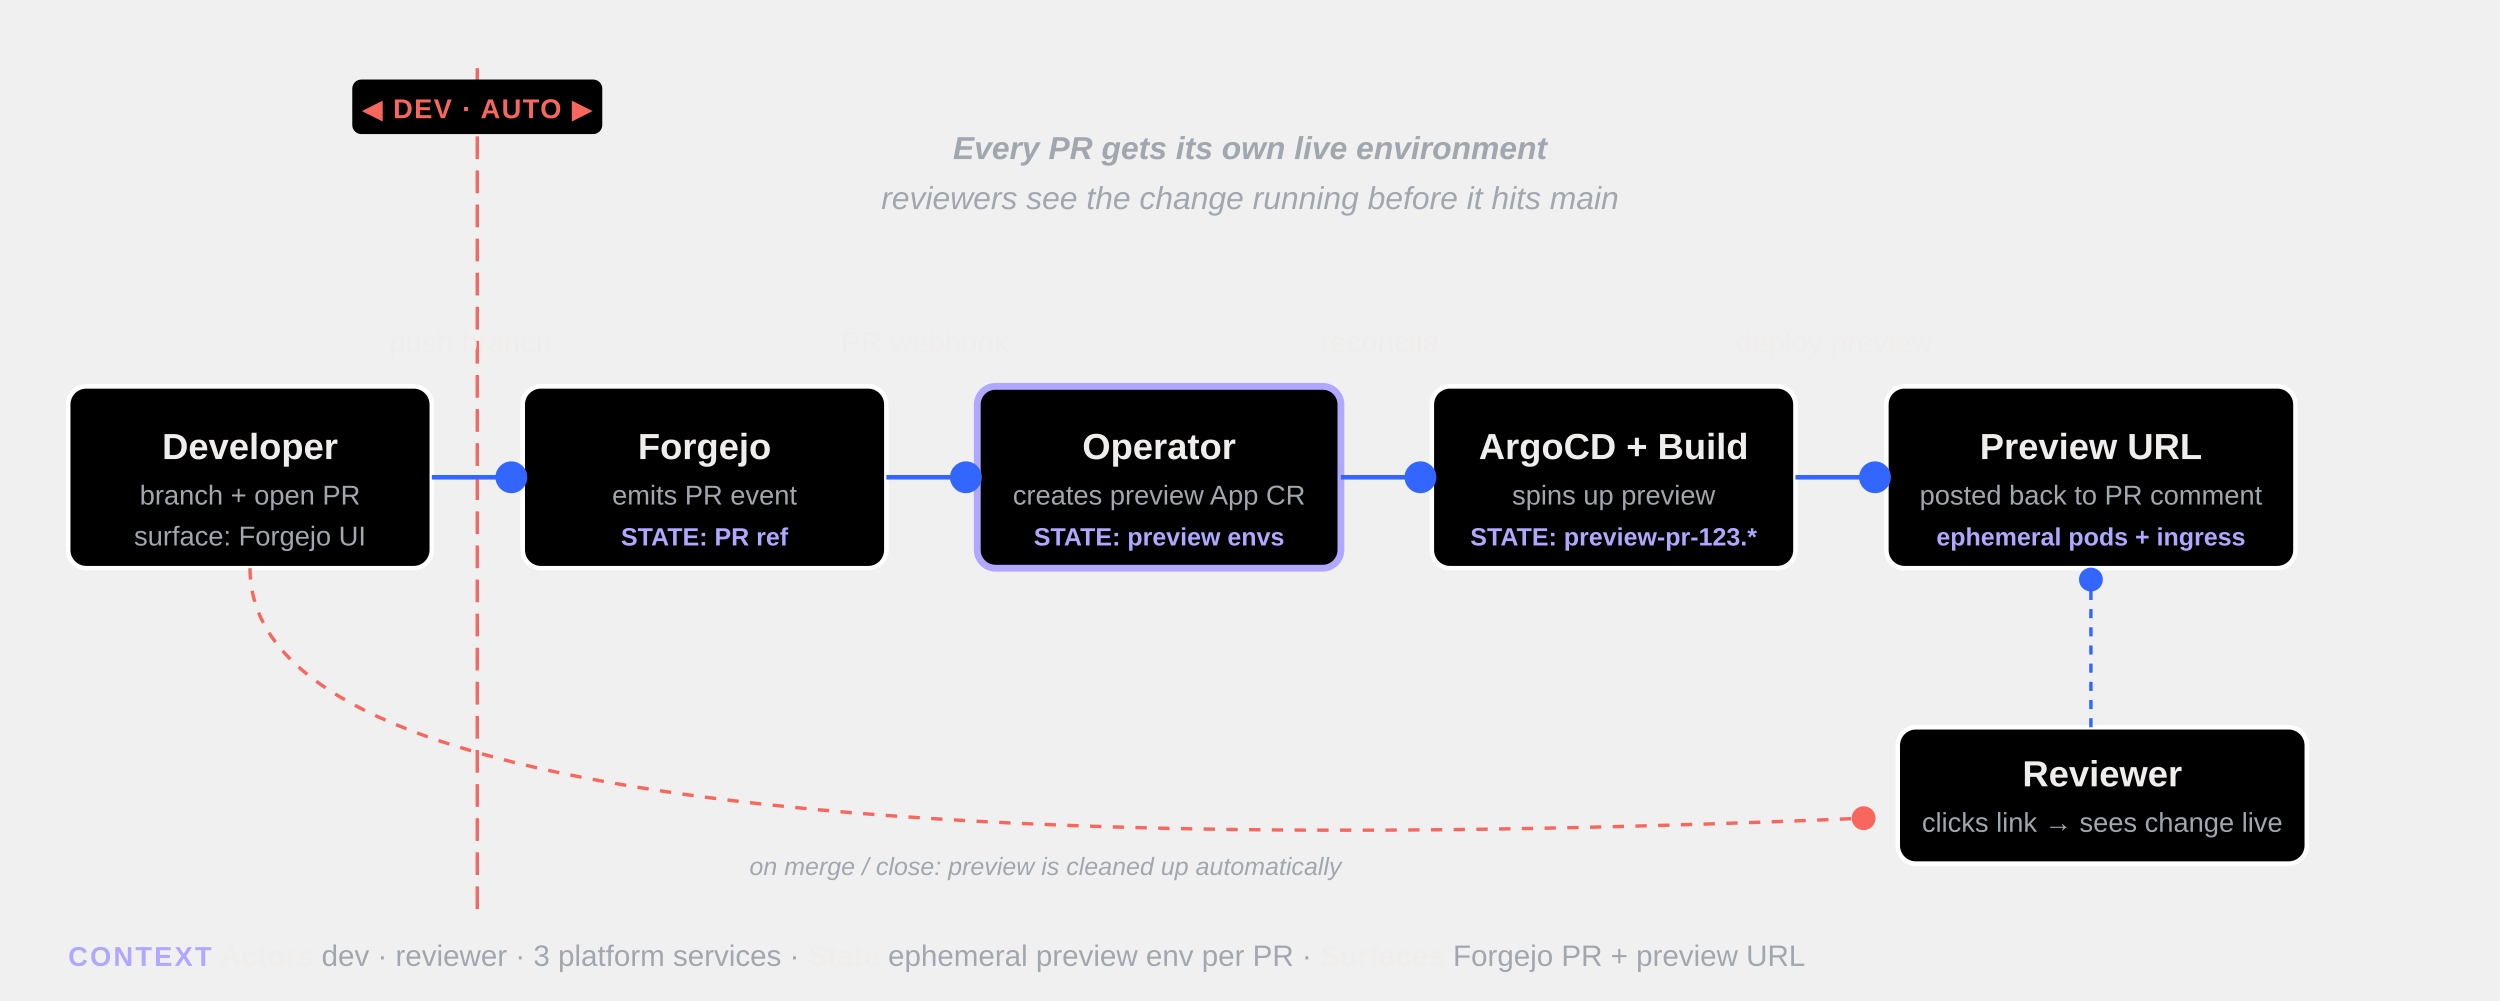
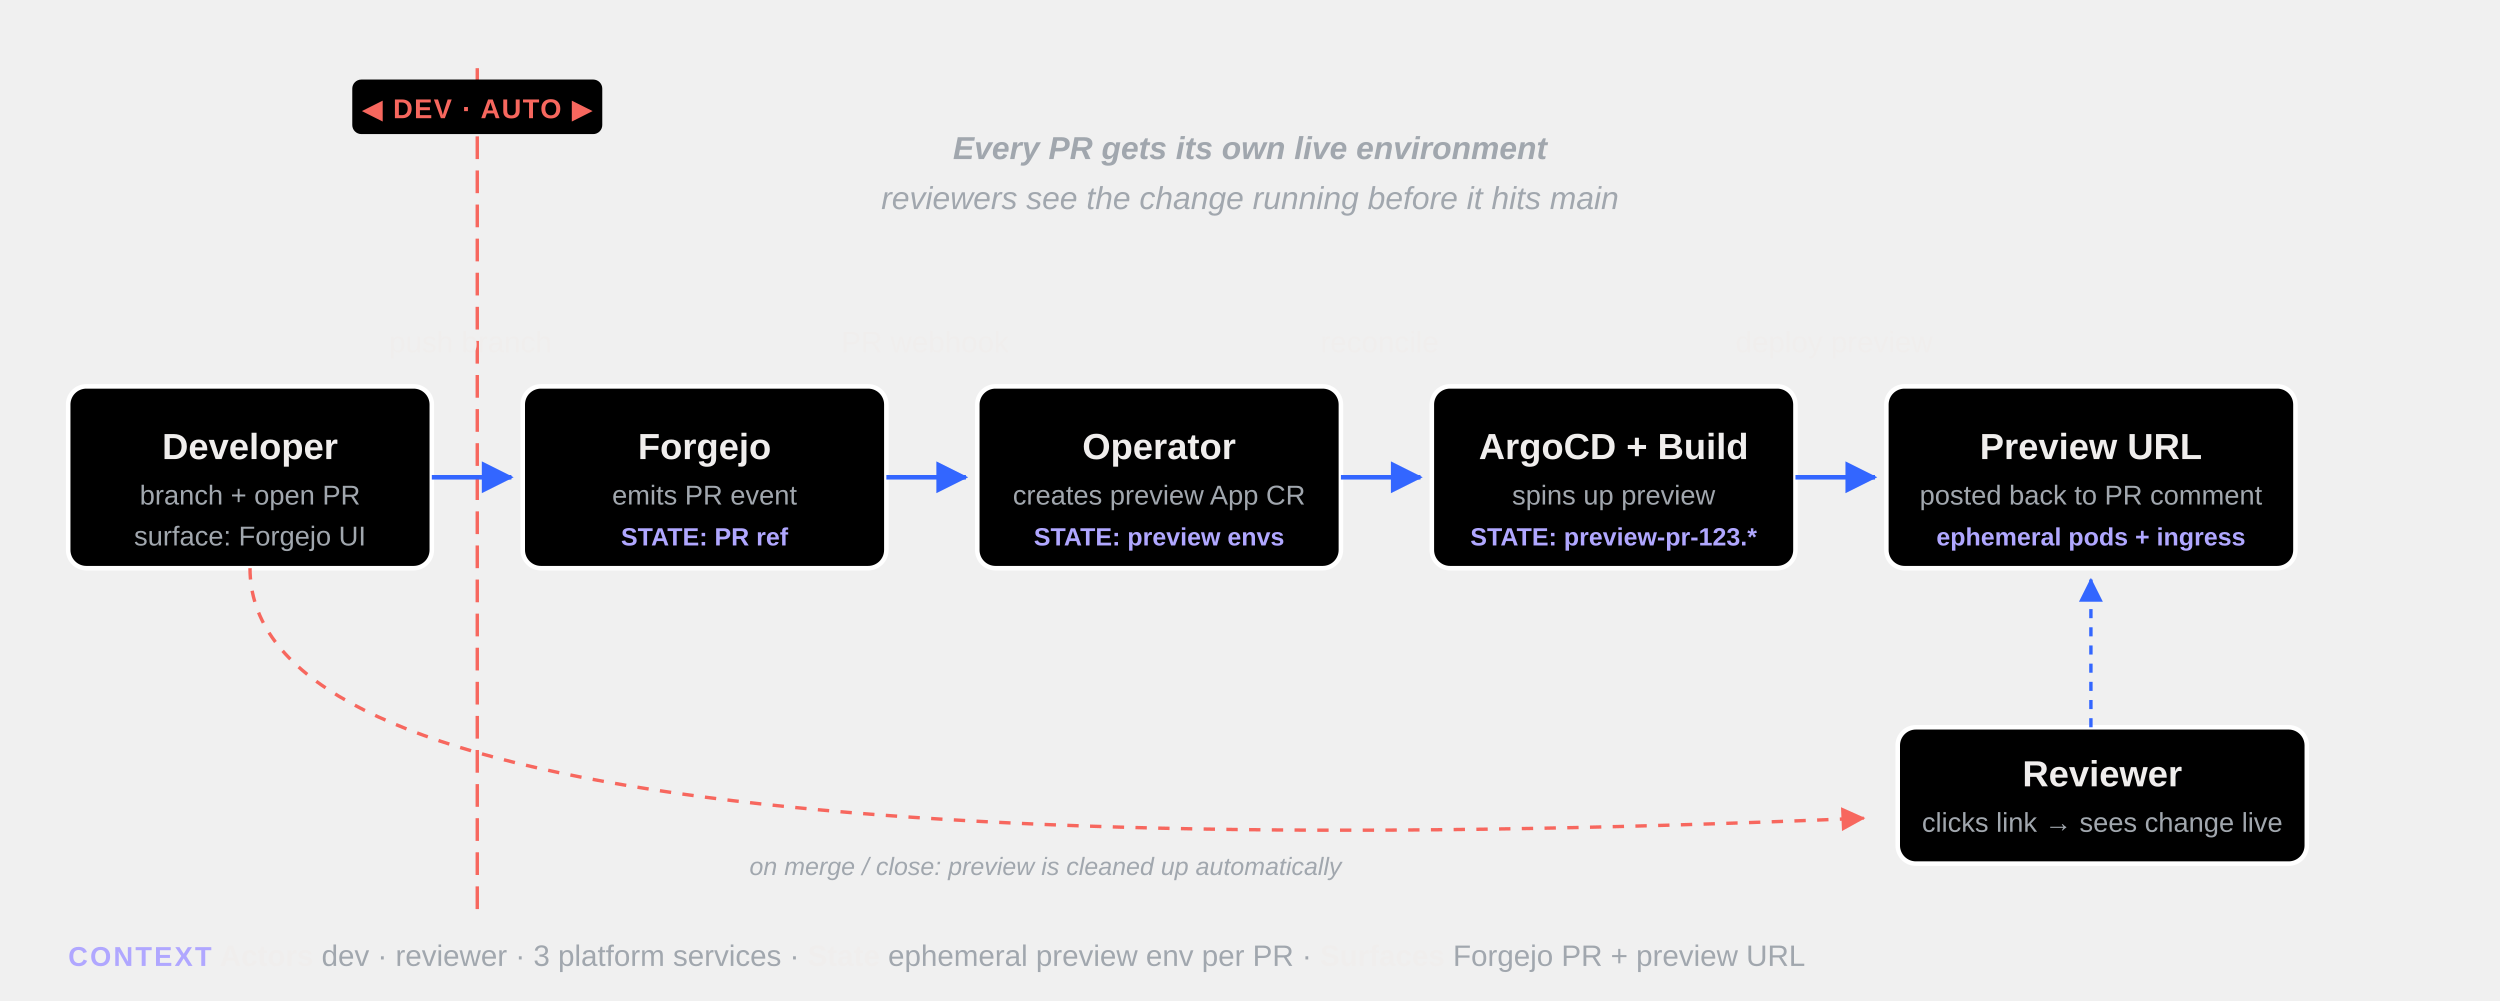
<svg xmlns="http://www.w3.org/2000/svg" viewBox="0 0 1100 440" font-family="Arial, 'Helvetica Neue', sans-serif">
  <defs>
    <style>
      .actor-label  { fill: #F0EEED; font-size: 16px; font-weight: 600; }
      .sub-label    { fill: #A1A7AE; font-size: 12px; }
      .arrow-label  { fill: #F0EEED; font-size: 13px; }
      .arrow-sub    { fill: #A1A7AE; font-size: 11px; font-style: italic; }
      .state-title  { fill: #B0A7FF; font-size: 11px; font-weight: 600; }
      .note         { fill: #A1A7AE; font-size: 14px; font-style: italic; }
      .legend-title { fill: #B0A7FF; font-size: 12px; font-weight: 600; letter-spacing: 0.08em; }
      .legend-text  { fill: #A1A7AE; font-size: 13px; }
      .box          { fill: #000000; }
    </style>
-     <marker id="flowArrow" markerWidth="10" markerHeight="10" refX="5" refY="5" orient="auto">
-       <circle cx="5" cy="5" r="3.5" fill="#3366FF" />
+     <marker id="flowArrow" markerWidth="7" markerHeight="7" refX="6.5" refY="3.5" orient="auto">
+       <polygon points="0 0, 7 3.5, 0 7" fill="#3366FF" />
    </marker>
-     <marker id="cleanupArrow" markerWidth="10" markerHeight="10" refX="5" refY="5" orient="auto">
-       <circle cx="5" cy="5" r="3.5" fill="#F7675E" />
+     <marker id="cleanupArrow" markerWidth="7" markerHeight="7" refX="6.5" refY="3.5" orient="auto">
+       <polygon points="0 0, 7 3.5, 0 7" fill="#F7675E" />
    </marker>
  </defs>
  <line x1="210" y1="30" x2="210" y2="400" stroke="#F7675E" stroke-width="1.5" stroke-dasharray="10 5" />
  <rect x="155" y="35" width="110" height="24" rx="4" fill="#000000" />
  <text x="210" y="52" text-anchor="middle" fill="#F7675E" font-size="12px" font-weight="600" letter-spacing="0.05em">◀ DEV · AUTO ▶</text>
  <g transform="translate(30, 170)">
    <rect width="160" height="80" rx="8" class="box" stroke="#FFFFFF" stroke-width="2" />
    <text x="80" y="32" class="actor-label" text-anchor="middle">Developer</text>
    <text x="80" y="52" class="sub-label" text-anchor="middle">branch + open PR</text>
    <text x="80" y="70" class="sub-label" text-anchor="middle">surface: Forgejo UI</text>
  </g>
  <g transform="translate(230, 170)">
    <rect width="160" height="80" rx="8" class="box" stroke="#FFFFFF" stroke-width="2" />
    <text x="80" y="32" class="actor-label" text-anchor="middle">Forgejo</text>
    <text x="80" y="52" class="sub-label" text-anchor="middle">emits PR event</text>
    <text x="80" y="70" class="state-title" text-anchor="middle">STATE: PR ref</text>
  </g>
  <g transform="translate(430, 170)">
-     <rect width="160" height="80" rx="8" class="box" stroke="#B0A7FF" stroke-width="3" />
+     <rect width="160" height="80" rx="8" class="box" stroke="#FFFFFF" stroke-width="2" />
    <text x="80" y="32" class="actor-label" text-anchor="middle">Operator</text>
    <text x="80" y="52" class="sub-label" text-anchor="middle">creates preview App CR</text>
    <text x="80" y="70" class="state-title" text-anchor="middle">STATE: preview envs</text>
  </g>
  <g transform="translate(630, 170)">
    <rect width="160" height="80" rx="8" class="box" stroke="#FFFFFF" stroke-width="2" />
    <text x="80" y="32" class="actor-label" text-anchor="middle">ArgoCD + Build</text>
    <text x="80" y="52" class="sub-label" text-anchor="middle">spins up preview</text>
    <text x="80" y="70" class="state-title" text-anchor="middle">STATE: preview-pr-123.*</text>
  </g>
  <g transform="translate(830, 170)">
    <rect width="180" height="80" rx="8" class="box" stroke="#FFFFFF" stroke-width="2" />
    <text x="90" y="32" class="actor-label" text-anchor="middle">Preview URL</text>
    <text x="90" y="52" class="sub-label" text-anchor="middle">posted back to PR comment</text>
    <text x="90" y="70" class="state-title" text-anchor="middle">ephemeral pods + ingress</text>
  </g>
  <path d="M 190 210 L 225 210" stroke="#3366FF" stroke-width="2" fill="none" marker-end="url(#flowArrow)" />
  <text x="207" y="155" class="arrow-label" text-anchor="middle">push branch</text>
  <path d="M 390 210 L 425 210" stroke="#3366FF" stroke-width="2" fill="none" marker-end="url(#flowArrow)" />
  <text x="407" y="155" class="arrow-label" text-anchor="middle">PR webhook</text>
  <path d="M 590 210 L 625 210" stroke="#3366FF" stroke-width="2" fill="none" marker-end="url(#flowArrow)" />
  <text x="607" y="155" class="arrow-label" text-anchor="middle">reconcile</text>
  <path d="M 790 210 L 825 210" stroke="#3366FF" stroke-width="2" fill="none" marker-end="url(#flowArrow)" />
  <text x="807" y="155" class="arrow-label" text-anchor="middle">deploy preview</text>
  <g transform="translate(835, 320)">
    <rect width="180" height="60" rx="8" class="box" stroke="#FFFFFF" stroke-width="2" />
    <text x="90" y="26" class="actor-label" text-anchor="middle">Reviewer</text>
    <text x="90" y="46" class="sub-label" text-anchor="middle">clicks link → sees change live</text>
  </g>
  <path d="M 920 320 L 920 255" stroke="#3366FF" stroke-width="1.5" fill="none" stroke-dasharray="4 4" marker-end="url(#flowArrow)" />
  <path d="M 110 250 Q 110 390 820 360" stroke="#F7675E" stroke-width="1.5" fill="none" stroke-dasharray="5 5" marker-end="url(#cleanupArrow)" />
  <text x="460" y="385" class="arrow-sub" text-anchor="middle" fill="#F7675E">on merge / close: preview is cleaned up automatically</text>
  <text x="550" y="70" class="note" text-anchor="middle" fill="#F0EEED" font-size="16" font-weight="600">Every PR gets its own live environment</text>
  <text x="550" y="92" class="note" text-anchor="middle">reviewers see the change running before it hits main</text>
  <g transform="translate(30, 425)">
    <text x="0" y="0" class="legend-text">
      <tspan class="legend-title">CONTEXT</tspan>
      <tspan fill="#F0EEED" font-weight="600">Actors</tspan> dev · reviewer · 3 platform services   ·   <tspan fill="#F0EEED" font-weight="600">State</tspan> ephemeral preview env per PR   ·   <tspan fill="#F0EEED" font-weight="600">Surfaces</tspan> Forgejo PR + preview URL</text>
  </g>
</svg>
